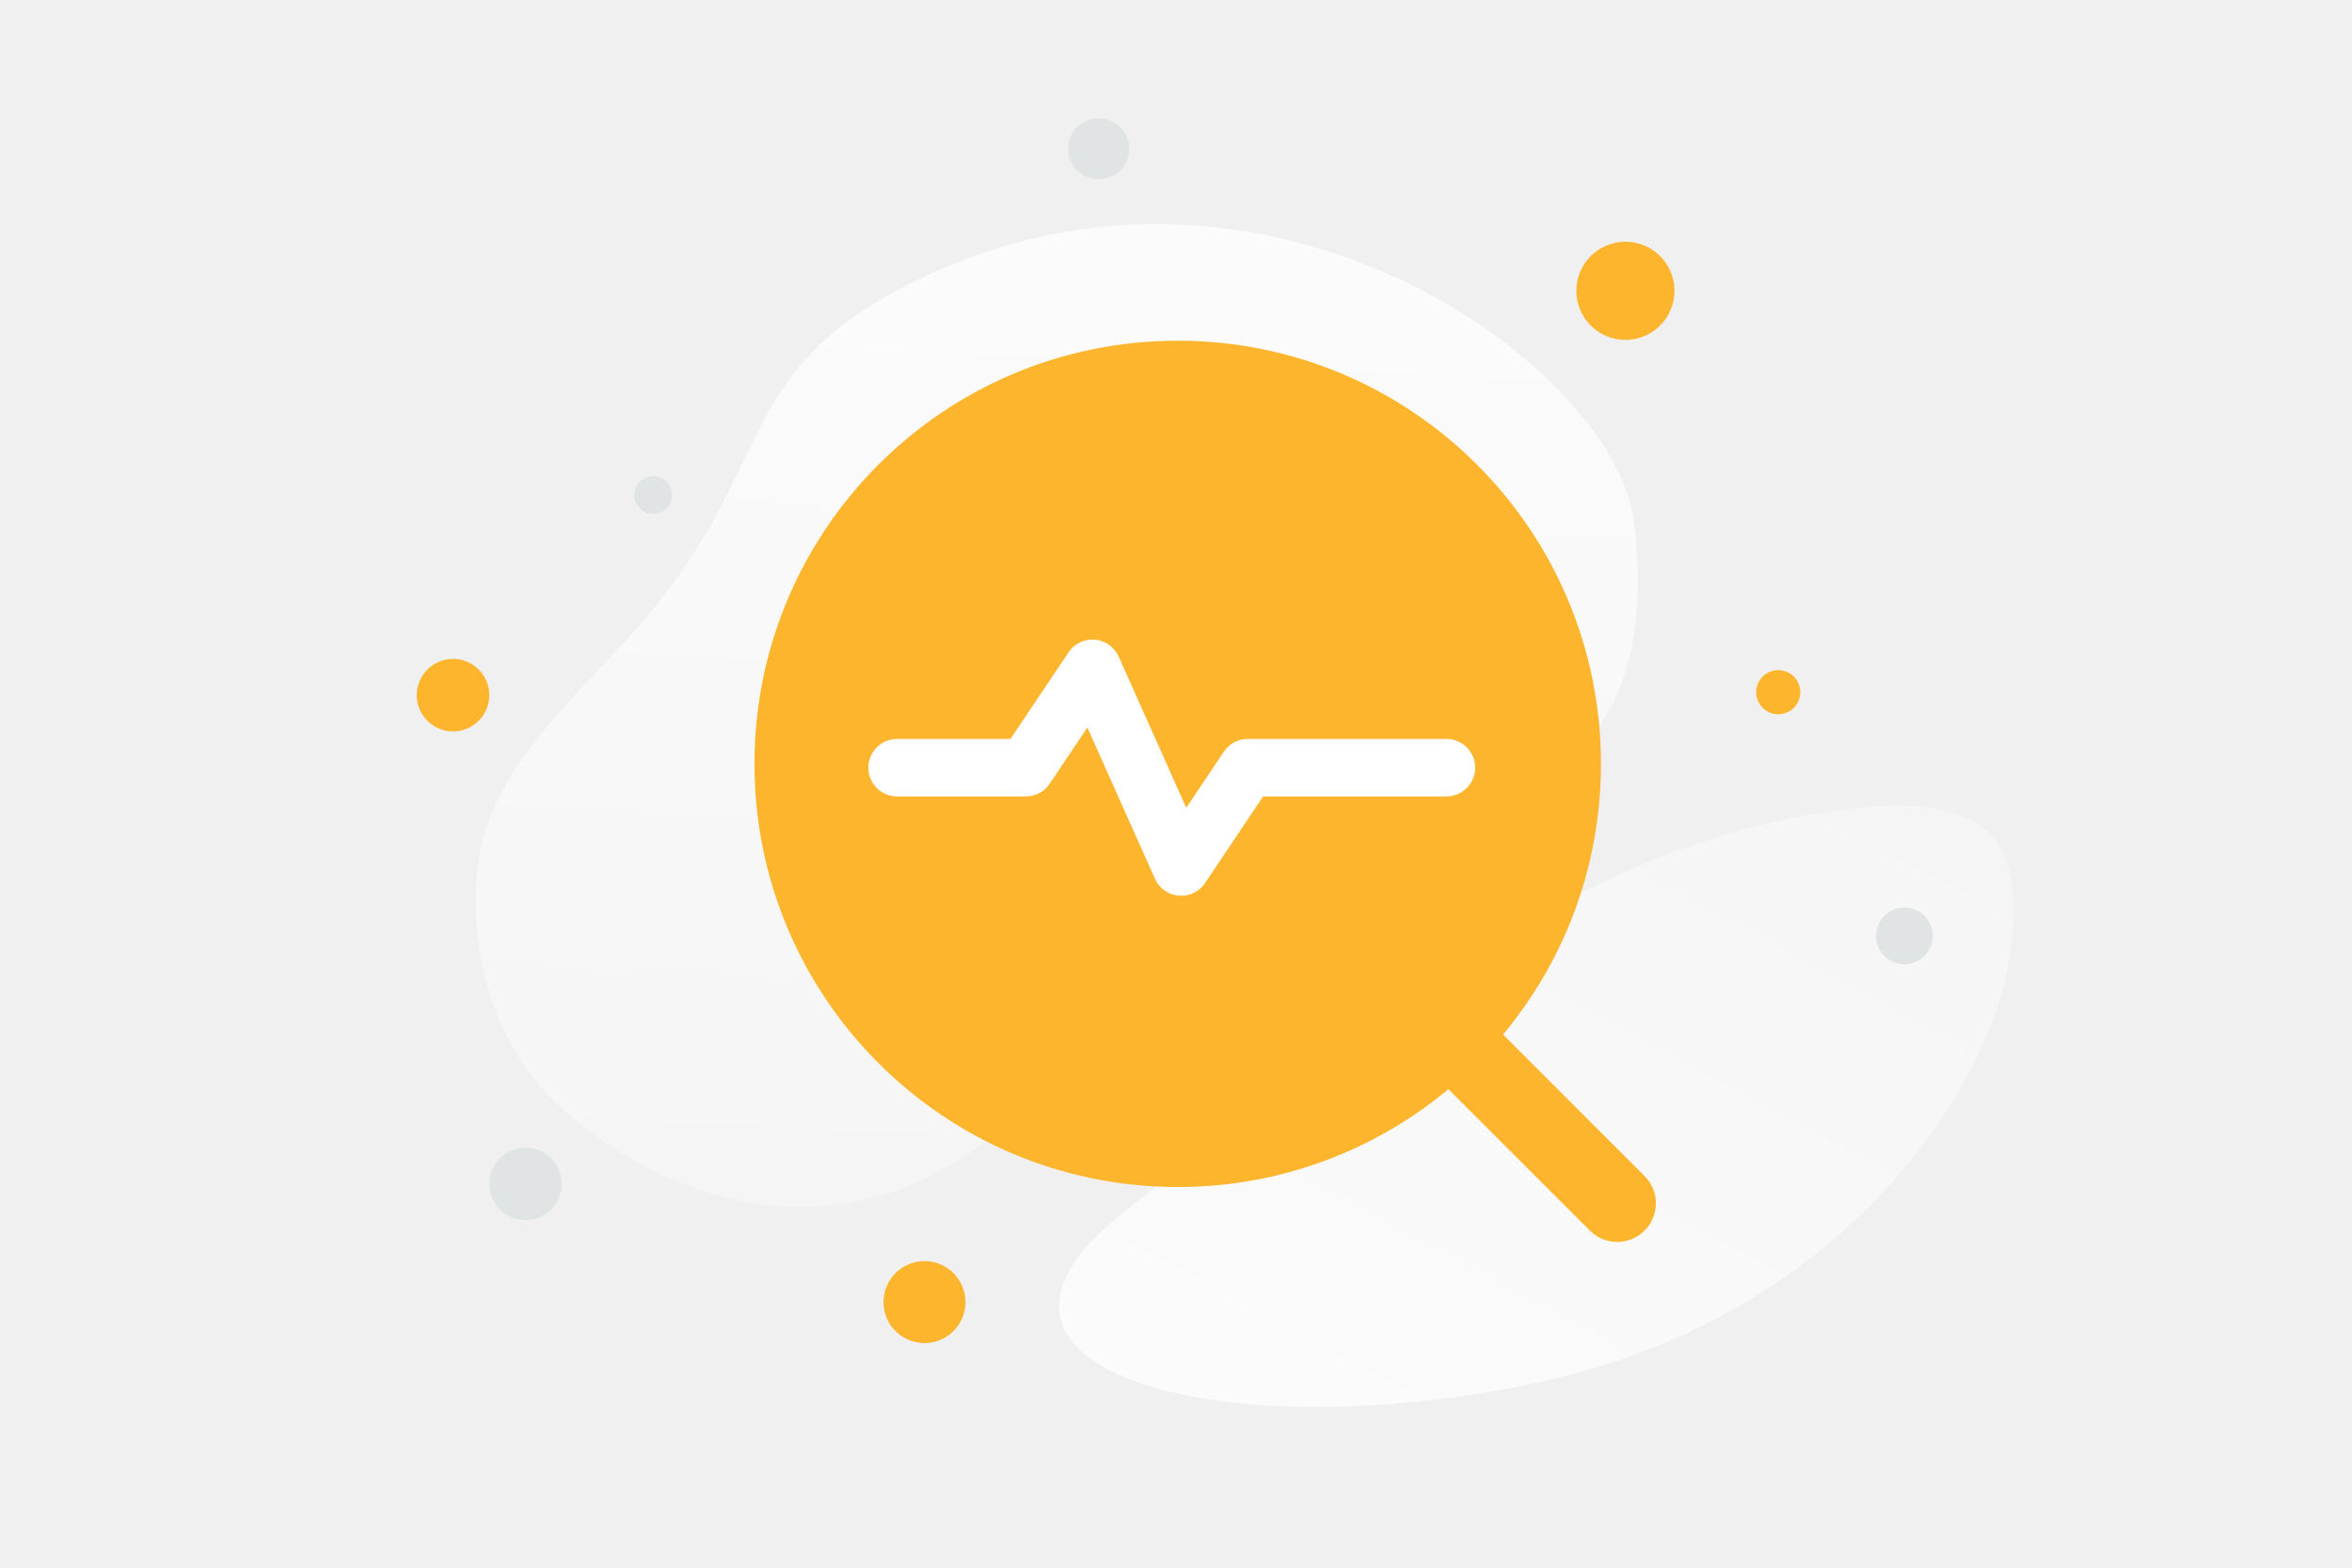
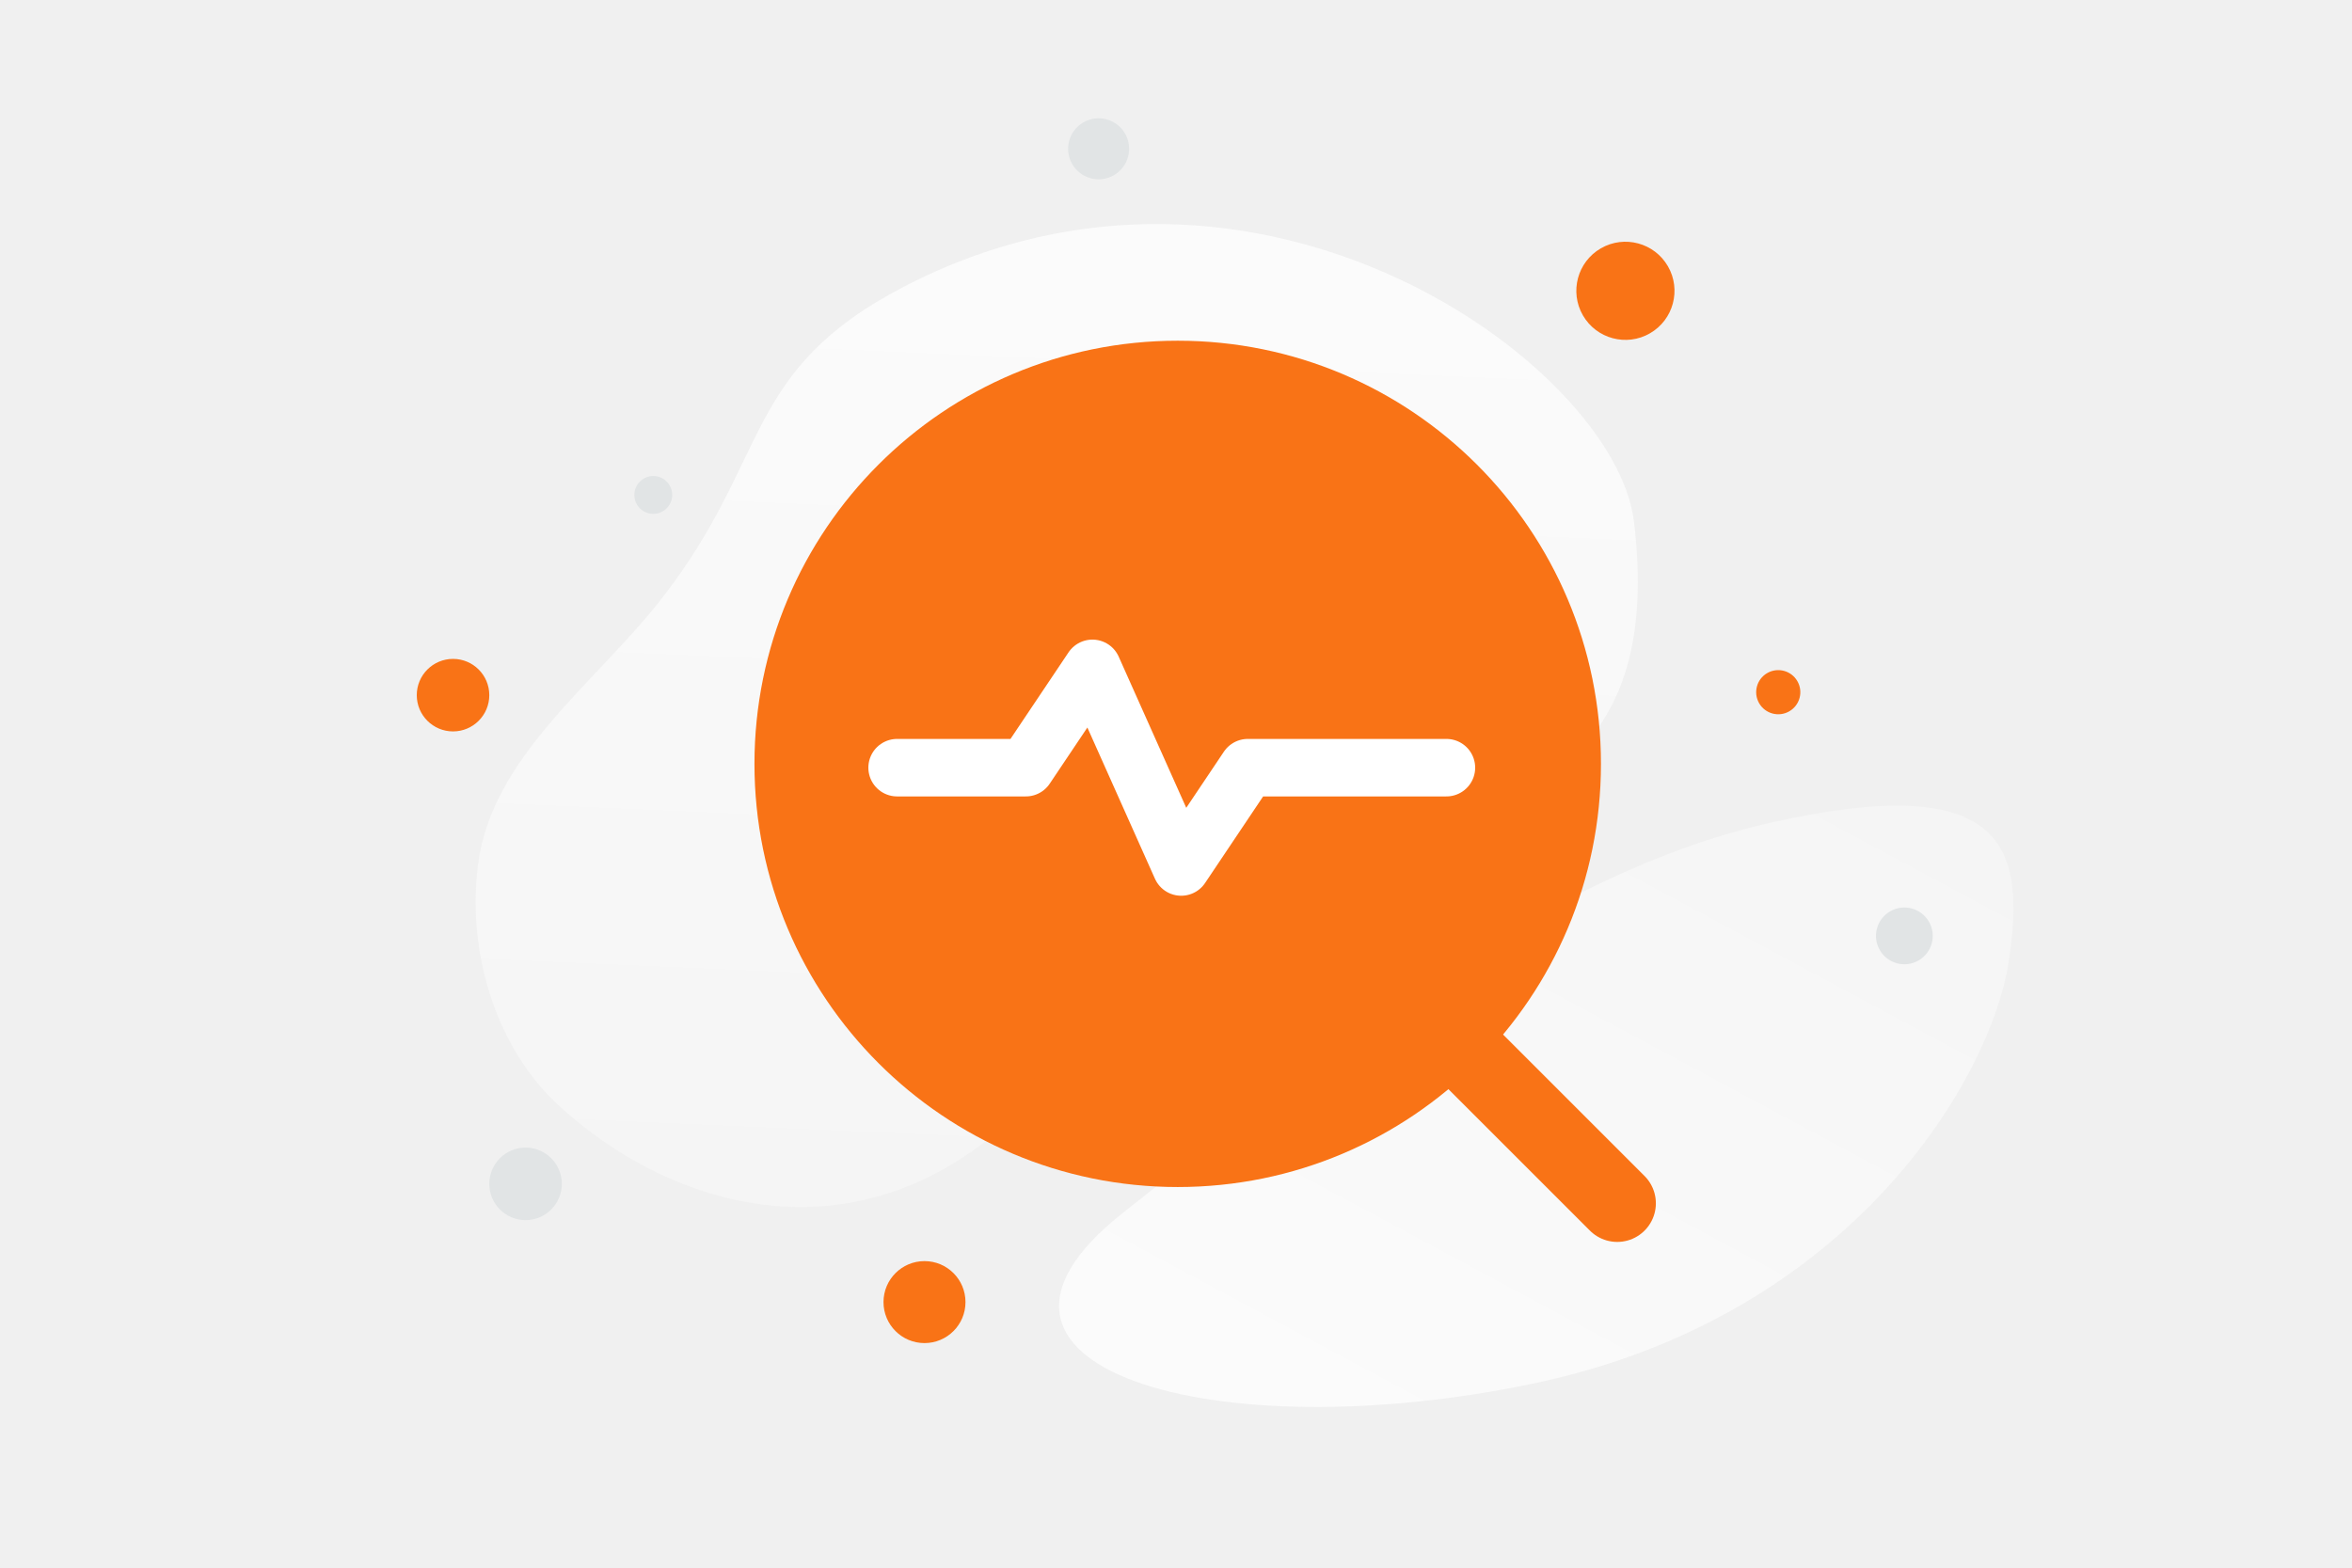
<svg xmlns="http://www.w3.org/2000/svg" width="900" height="600" viewBox="0 0 900 600" fill="none">
  <g clip-path="url(#a)">
    <path fill="transparent" d="M0 0h900v600H0z" />
    <path d="M625.227 199.556c-7.207-59.747-144.1-159.716-278.873-90.066-62.681 32.396-51.008 65.793-93.466 119.992-25.307 32.303-64.906 60.333-70.007 101.71-4.412 35.716 8.365 71.021 30.529 91.546 49.847 46.159 137.962 68.262 203.674-29.861 65.712-98.123 226.715-39.225 208.143-193.321z" fill="url(#b)" />
    <path d="M429.414 464.414c79.138-62.749 161.065-130.069 248.627-149.661 90.325-20.23 97.167 10.2 90.559 53.554-6.607 43.353-59.151 135.473-181.881 161.211-122.762 25.747-231.36-6.373-157.305-65.104z" fill="url(#c)" />
-     <path fill-rule="evenodd" clip-rule="evenodd" d="M597.829 292.355c0 81.284-65.891 147.174-147.174 147.174-81.284 0-147.175-65.89-147.175-147.174s65.891-147.174 147.175-147.174c81.283 0 147.174 65.89 147.174 147.174z" fill="#fdb52d" stroke="#fdb52d" stroke-width="29.565" stroke-linecap="round" stroke-linejoin="round" />
-     <path d="m618.839 460.54-64.057-64.057" stroke="#fdb52d" stroke-width="29.565" stroke-linecap="round" stroke-linejoin="round" />
+     <path fill-rule="evenodd" clip-rule="evenodd" d="M597.829 292.355c0 81.284-65.891 147.174-147.174 147.174-81.284 0-147.175-65.89-147.175-147.174s65.891-147.174 147.175-147.174c81.283 0 147.174 65.89 147.174 147.174z" fill="#f97316" stroke="#f97316" stroke-width="29.565" stroke-linecap="round" stroke-linejoin="round" />
+     <path d="m618.839 460.54-64.057-64.057" stroke="#f97316" stroke-width="29.565" stroke-linecap="round" stroke-linejoin="round" />
    <path d="M343.282 293.81h49.255l25.484-38.012 33.968 76.024 25.484-38.012h76.002" stroke="#fff" stroke-width="22.007" stroke-linecap="round" stroke-linejoin="round" />
-     <circle r="15.688" transform="matrix(1 0 0 -1 353.761 498.351)" fill="#fdb52d" />
-     <circle r="18.782" transform="scale(-1 1) rotate(30 -518.683 -1104.96)" fill="#fdb52d" />
-     <circle r="13.877" transform="matrix(1 0 0 -1 173.354 266.055)" fill="#fdb52d" />
-     <circle r="8.447" transform="scale(-1 1) rotate(30 -834.583 -1137.286)" fill="#fdb52d" />
+     <circle r="15.688" transform="matrix(1 0 0 -1 353.761 498.351)" fill="#f97316" />
+     <circle r="18.782" transform="scale(-1 1) rotate(30 -518.683 -1104.96)" fill="#f97316" />
+     <circle r="13.877" transform="matrix(1 0 0 -1 173.354 266.055)" fill="#f97316" />
+     <circle r="8.447" transform="scale(-1 1) rotate(30 -834.583 -1137.286)" fill="#f97316" />
    <circle cx="249.982" cy="189.428" r="7.24" transform="rotate(-180 249.982 189.428)" fill="#E1E4E5" />
    <circle cx="728.712" cy="358.194" r="10.861" transform="rotate(-30 728.712 358.194)" fill="#E1E4E5" />
    <circle r="13.877" transform="matrix(1 0 0 -1 201.109 453.099)" fill="#E1E4E5" />
    <circle r="11.675" transform="scale(-1 1) rotate(30 -316.465 -755.99)" fill="#E1E4E5" />
  </g>
  <defs>
    <linearGradient id="b" x1="424.479" y1="-130.843" x2="379.961" y2="883.735" gradientUnits="userSpaceOnUse">
      <stop stop-color="#fff" />
      <stop offset="1" stop-color="#EEE" />
    </linearGradient>
    <linearGradient id="c" x1="417.953" y1="741.762" x2="849.247" y2="-61.471" gradientUnits="userSpaceOnUse">
      <stop stop-color="#fff" />
      <stop offset="1" stop-color="#EEE" />
    </linearGradient>
    <clipPath id="a">
      <path fill="#fff" d="M0 0h900v600H0z" />
    </clipPath>
  </defs>
</svg>
